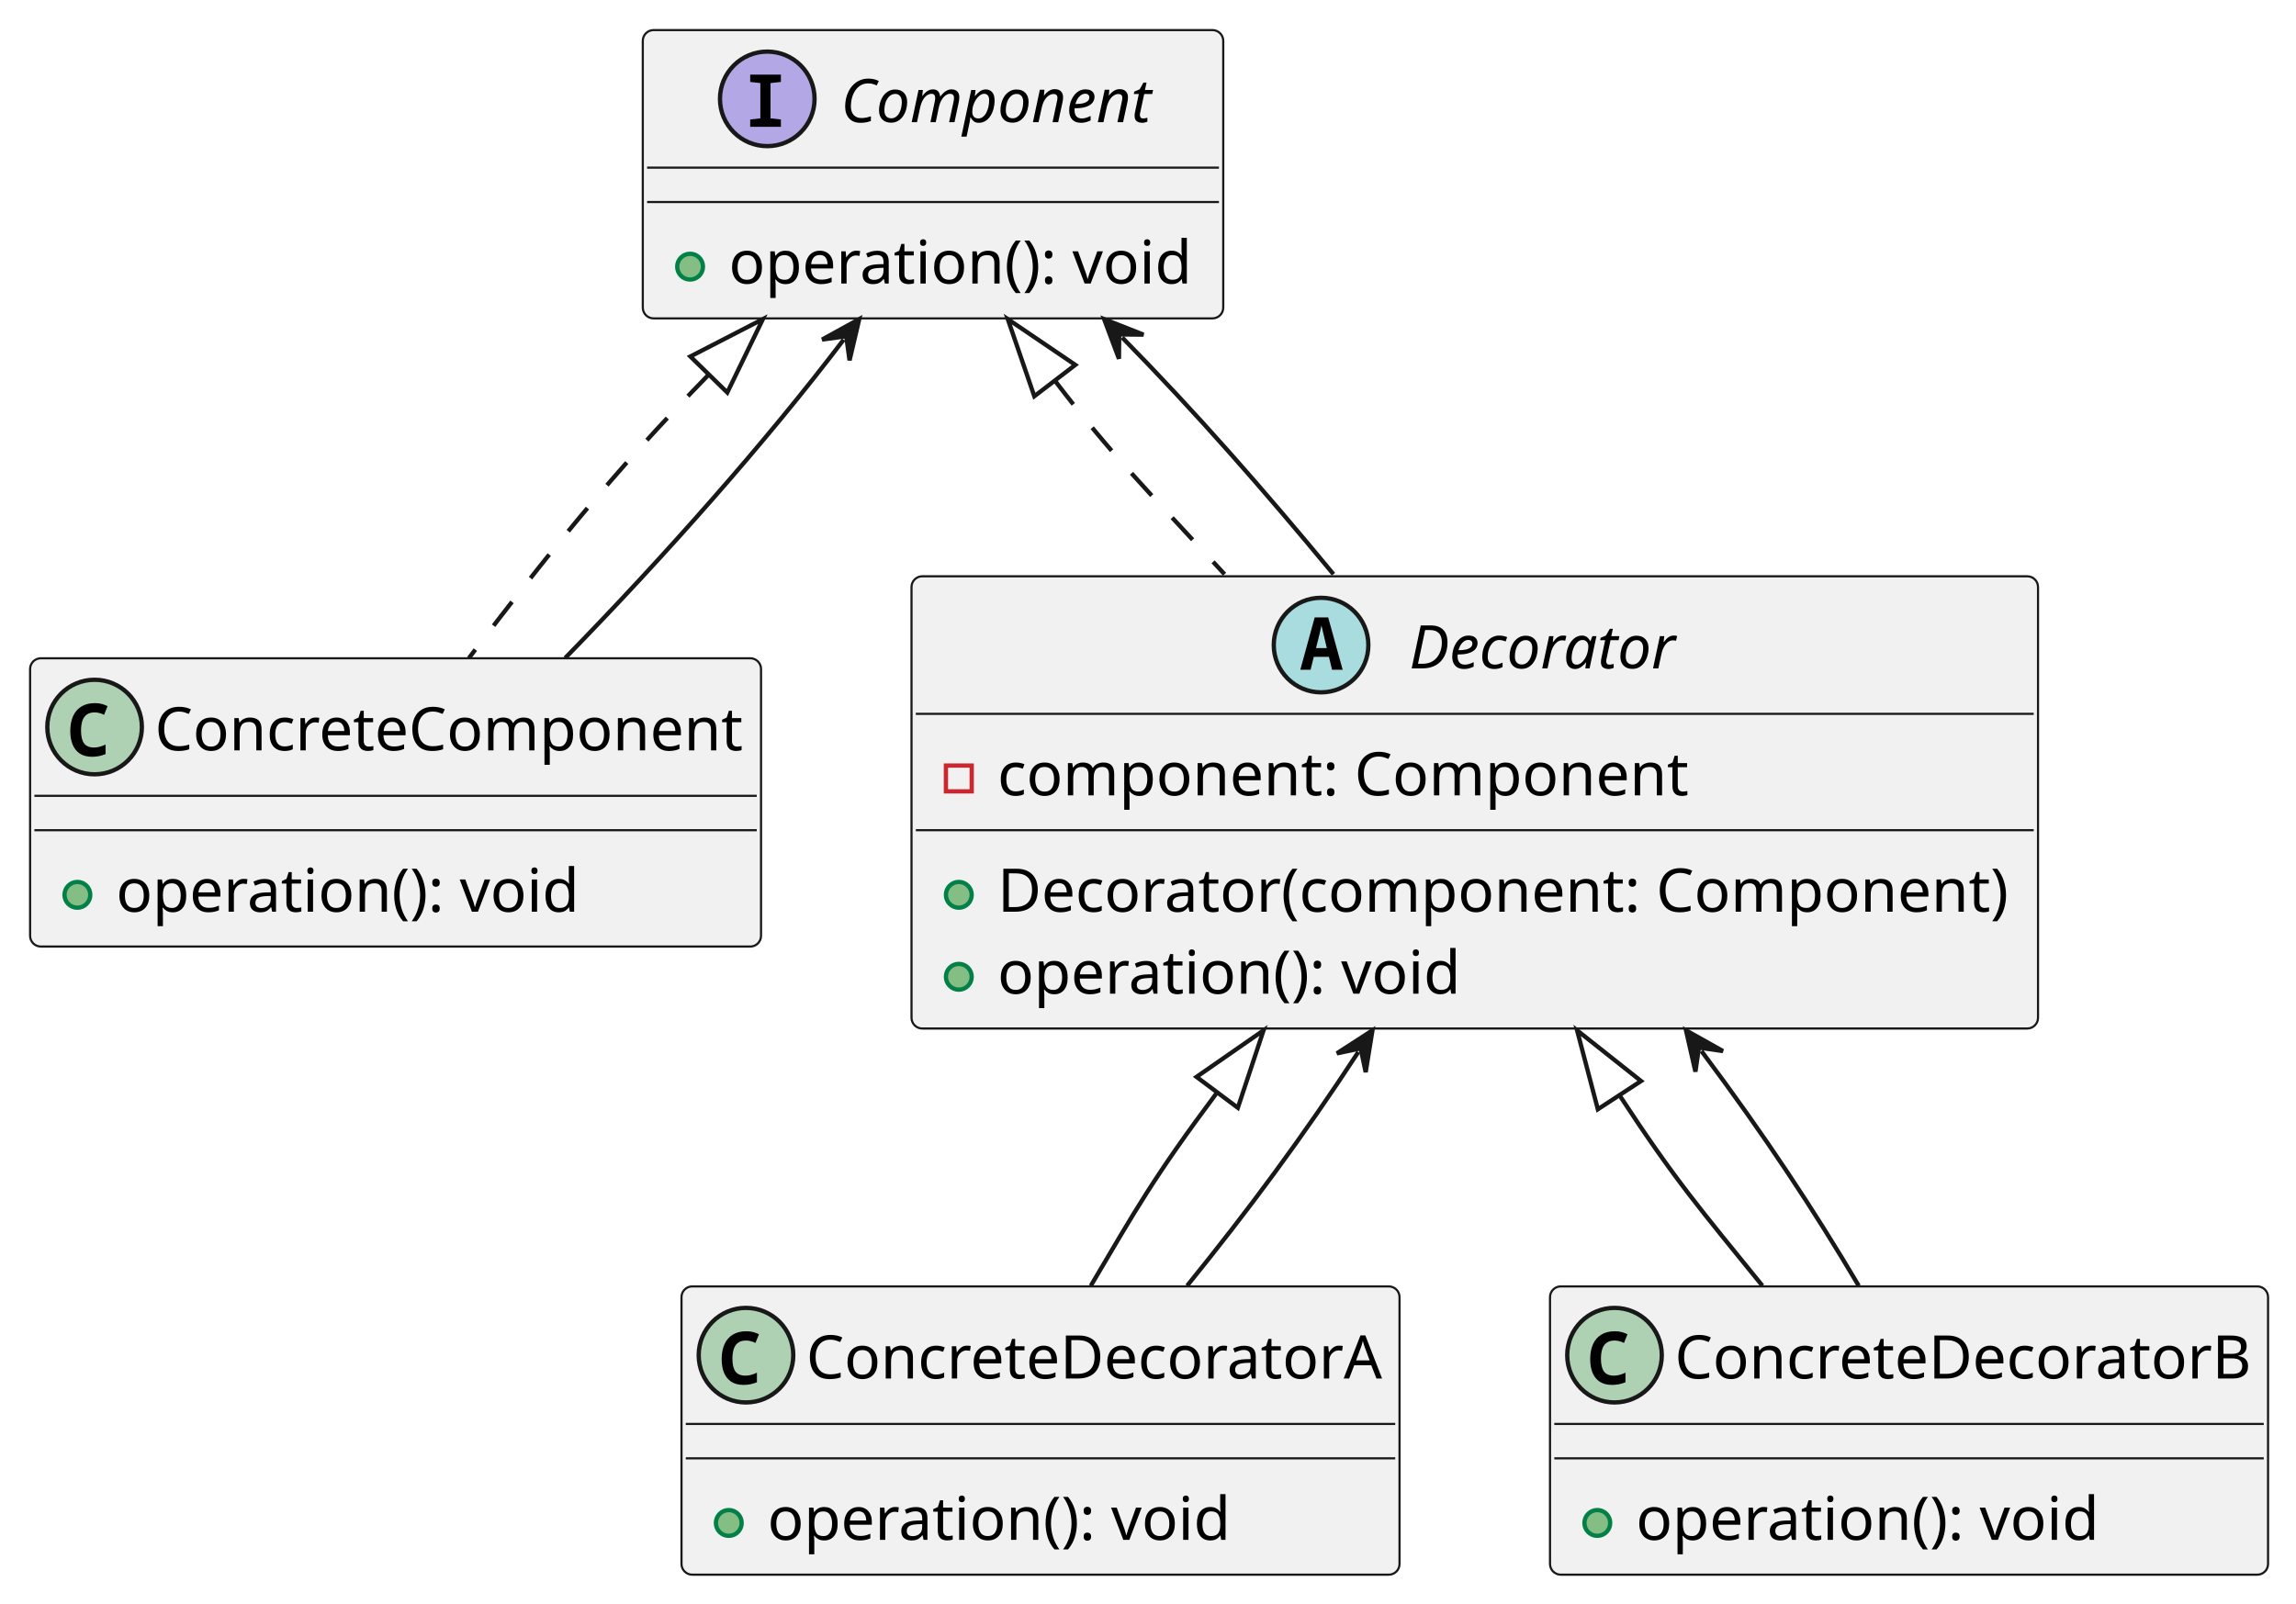
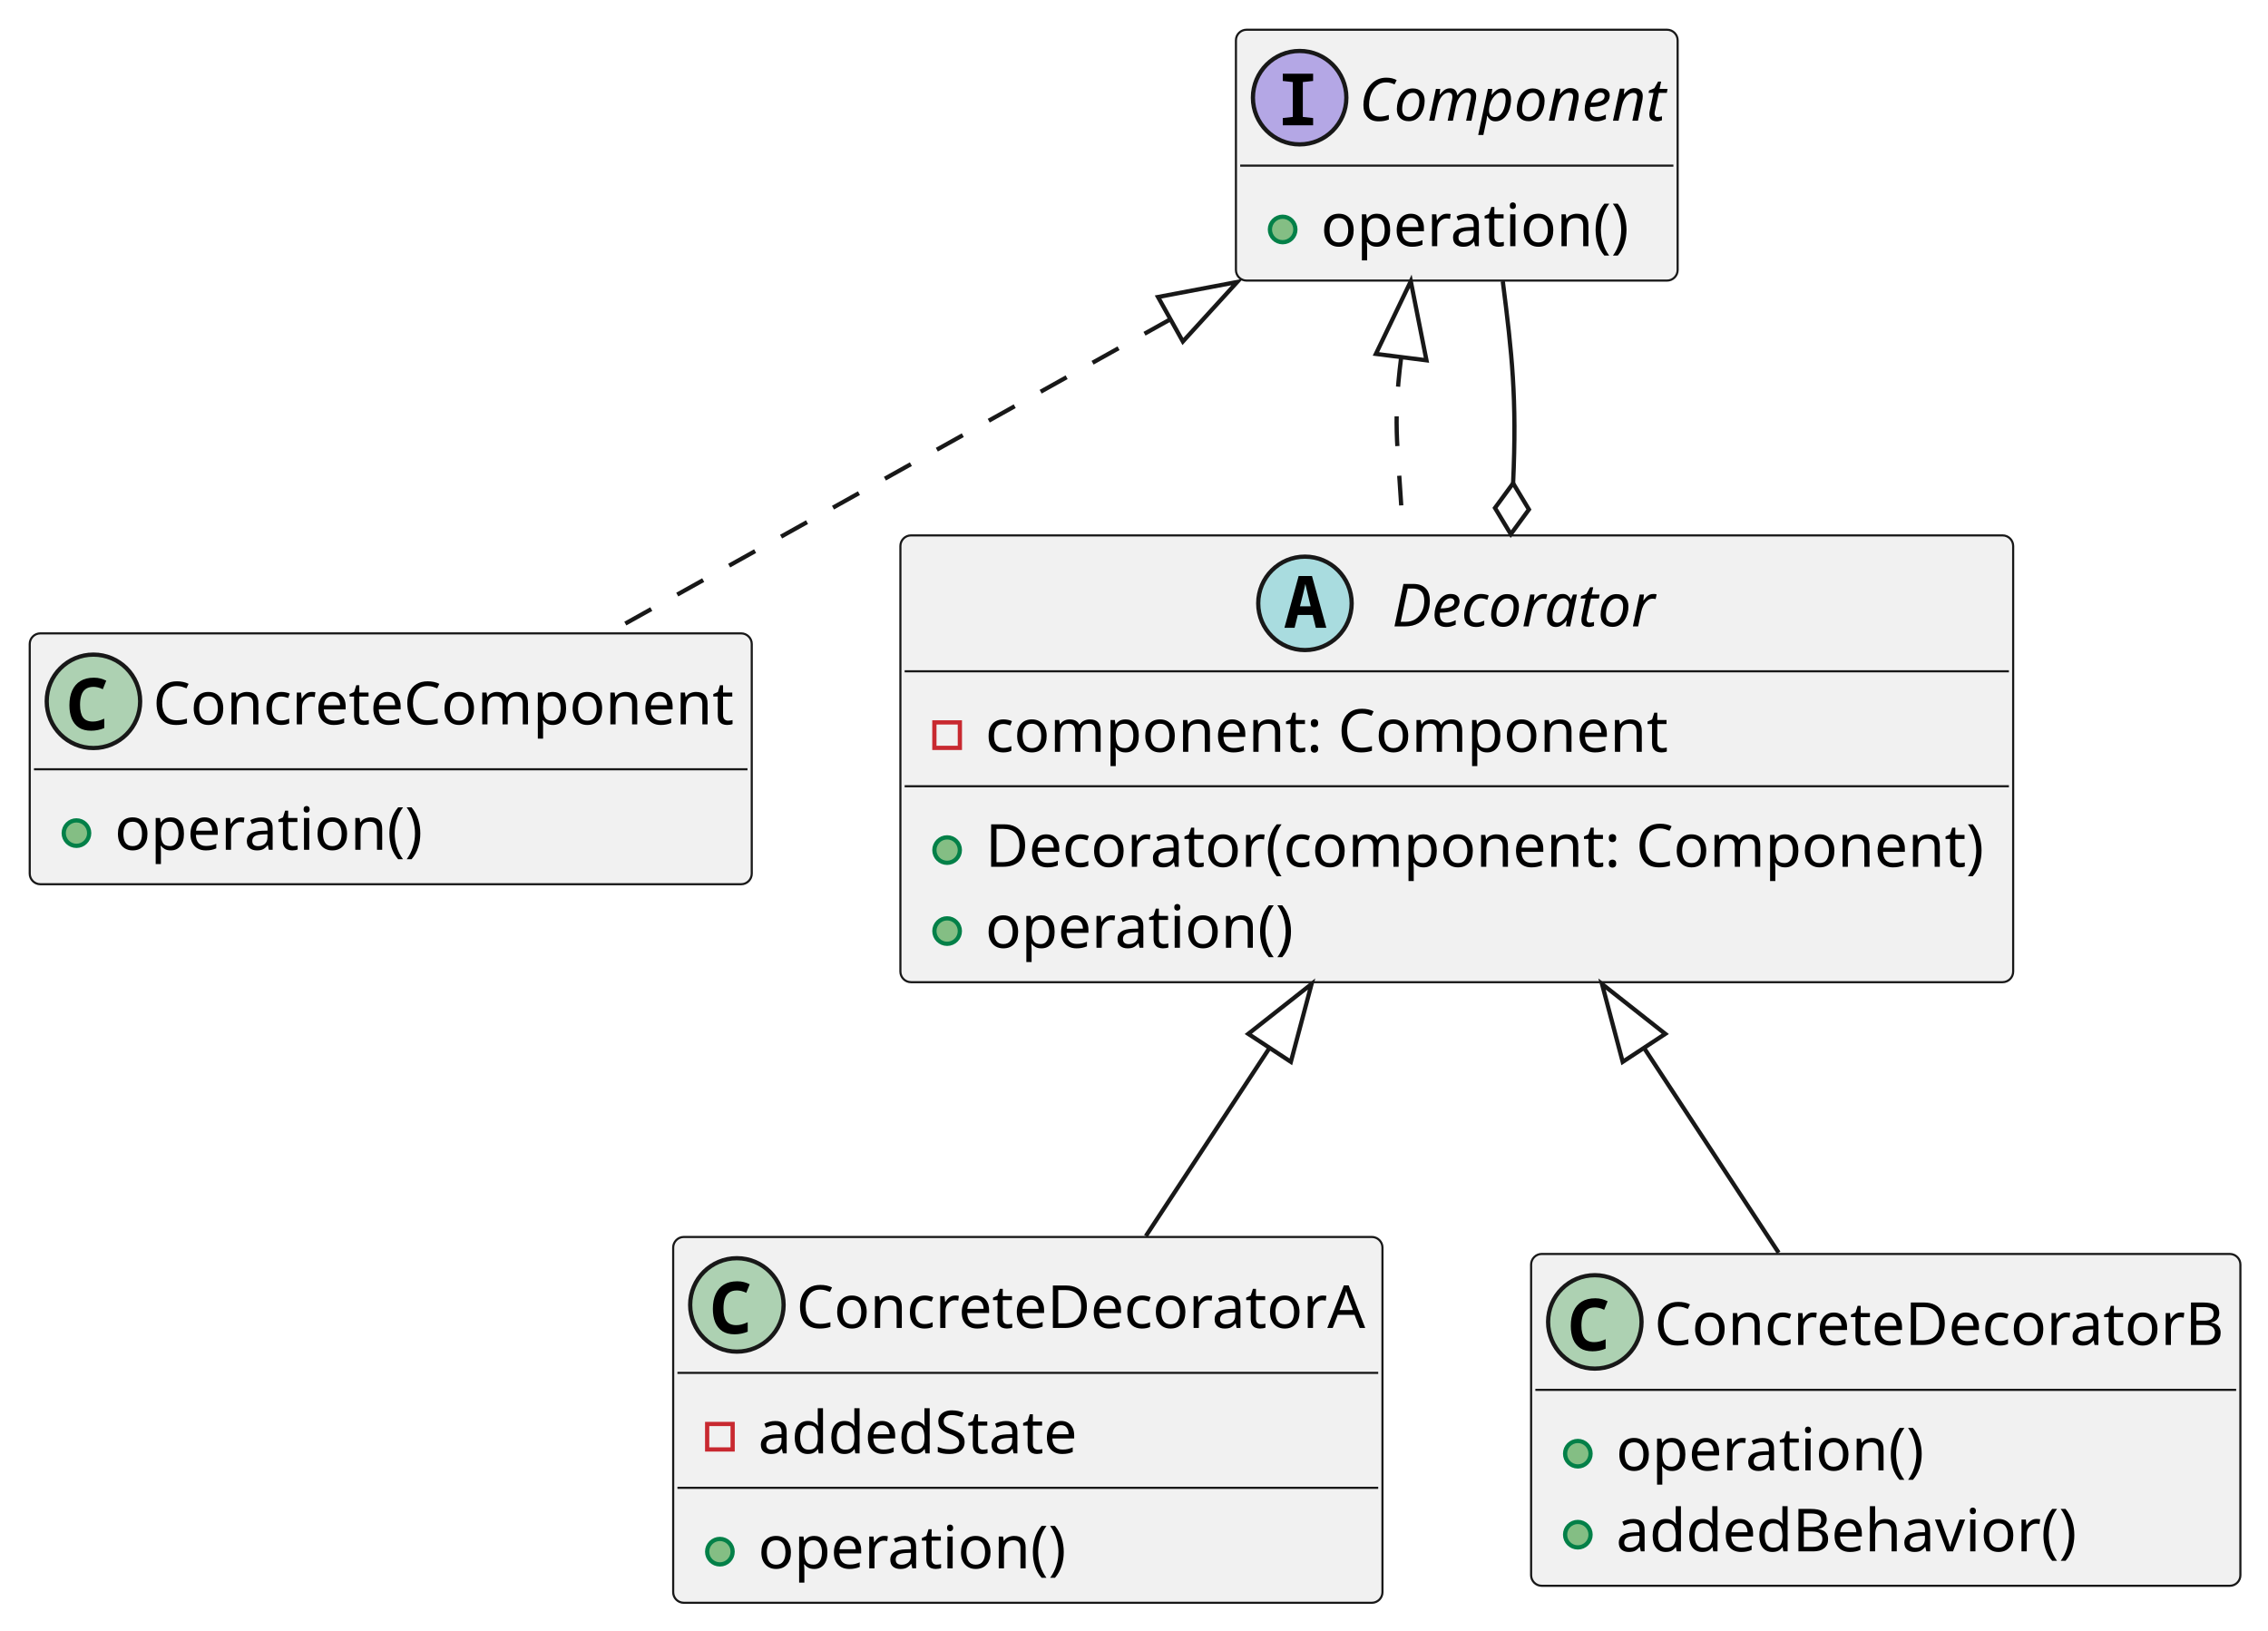
- <svg xmlns="http://www.w3.org/2000/svg" contentStyleType="text/css" height="373px" preserveAspectRatio="none" style="width:534px;height:373px;background:#FFFFFF;" version="1.1" viewBox="0 0 534 373" width="534px" zoomAndPan="magnify">
+ <svg xmlns="http://www.w3.org/2000/svg" contentStyleType="text/css" height="384px" preserveAspectRatio="none" style="width:534px;height:384px;background:#FFFFFF;" version="1.1" viewBox="0 0 534 384" width="534px" zoomAndPan="magnify">
  <defs />
  <g>
    <g id="elem_Component">
-       <rect codeLine="1" fill="#F1F1F1" height="67.068" id="Component" rx="2.5" ry="2.5" style="stroke:#181818;stroke-width:0.5;" width="135" x="149.5" y="7" />
-       <ellipse cx="178.45" cy="23" fill="#B4A7E5" rx="11" ry="11" style="stroke:#181818;stroke-width:1.0;" />
-       <path d="M174.481,29.5 L174.481,27.797 L176.841,27.531 L176.841,19.328 L174.481,19.062 L174.481,17.359 L181.622,17.359 L181.622,19.062 L179.2,19.328 L179.2,27.531 L181.622,27.797 L181.622,29.5 L174.481,29.5 Z " fill="#000000" />
-       <text fill="#000000" font-family="sans-serif" font-size="14" font-style="italic" lengthAdjust="spacing" textLength="72" x="195.55" y="28.432">Component</text>
-       <line style="stroke:#181818;stroke-width:0.5;" x1="150.5" x2="283.5" y1="39" y2="39" />
-       <line style="stroke:#181818;stroke-width:0.5;" x1="150.5" x2="283.5" y1="47" y2="47" />
-       <ellipse cx="160.5" cy="62.034" fill="#84BE84" rx="3" ry="3" style="stroke:#038048;stroke-width:1.0;" />
-       <text fill="#000000" font-family="sans-serif" font-size="14" lengthAdjust="spacing" textLength="109" x="169.5" y="65.966">operation(): void</text>
+       <rect codeLine="2" fill="#F1F1F1" height="59.068" id="Component" rx="2.5" ry="2.5" style="stroke:#181818;stroke-width:0.5;" width="104" x="291" y="7" />
+       <ellipse cx="306" cy="23" fill="#B4A7E5" rx="11" ry="11" style="stroke:#181818;stroke-width:1.0;" />
+       <path d="M302.031,29.5 L302.031,27.797 L304.391,27.531 L304.391,19.328 L302.031,19.062 L302.031,17.359 L309.172,17.359 L309.172,19.062 L306.75,19.328 L306.75,27.531 L309.172,27.797 L309.172,29.5 L302.031,29.5 Z " fill="#000000" />
+       <text fill="#000000" font-family="sans-serif" font-size="14" font-style="italic" lengthAdjust="spacing" textLength="72" x="320" y="28.432">Component</text>
+       <line style="stroke:#181818;stroke-width:0.5;" x1="292" x2="394" y1="39" y2="39" />
+       <ellipse cx="302" cy="54.034" fill="#84BE84" rx="3" ry="3" style="stroke:#038048;stroke-width:1.0;" />
+       <text fill="#000000" font-family="sans-serif" font-size="14" lengthAdjust="spacing" textLength="73" x="311" y="57.966">operation()</text>
    </g>
    <g id="elem_ConcreteComponent">
-       <rect codeLine="5" fill="#F1F1F1" height="67.068" id="ConcreteComponent" rx="2.5" ry="2.5" style="stroke:#181818;stroke-width:0.5;" width="170" x="7" y="153.14" />
-       <ellipse cx="22" cy="169.14" fill="#ADD1B2" rx="11" ry="11" style="stroke:#181818;stroke-width:1.0;" />
-       <path d="M21.469,176.062 Q19.719,176.062 18.578,175.327 Q17.453,174.577 16.891,173.234 Q16.344,171.874 16.344,170.077 Q16.344,168.046 17,166.593 Q17.656,165.14 18.938,164.359 Q20.219,163.577 22.094,163.577 Q22.984,163.577 23.656,163.765 Q24.328,163.937 25.016,164.281 L24.203,166.296 Q23.578,165.984 23.031,165.859 Q22.5,165.734 22.016,165.734 Q20.844,165.734 20.141,166.265 Q19.438,166.796 19.141,167.749 Q18.844,168.702 18.844,169.968 Q18.844,171.984 19.562,172.952 Q20.281,173.906 21.875,173.906 Q22.469,173.906 23.094,173.749 Q23.719,173.593 24.547,173.218 L24.547,175.437 Q23.812,175.749 23.016,175.906 Q22.234,176.062 21.469,176.062 Z " fill="#000000" />
-       <text fill="#000000" font-family="sans-serif" font-size="14" lengthAdjust="spacing" textLength="138" x="36" y="174.572">ConcreteComponent</text>
-       <line style="stroke:#181818;stroke-width:0.5;" x1="8" x2="176" y1="185.14" y2="185.14" />
-       <line style="stroke:#181818;stroke-width:0.5;" x1="8" x2="176" y1="193.14" y2="193.14" />
-       <ellipse cx="18" cy="208.174" fill="#84BE84" rx="3" ry="3" style="stroke:#038048;stroke-width:1.0;" />
-       <text fill="#000000" font-family="sans-serif" font-size="14" lengthAdjust="spacing" textLength="109" x="27" y="212.106">operation(): void</text>
+       <rect codeLine="6" fill="#F1F1F1" height="59.068" id="ConcreteComponent" rx="2.5" ry="2.5" style="stroke:#181818;stroke-width:0.5;" width="170" x="7" y="149.14" />
+       <ellipse cx="22" cy="165.14" fill="#ADD1B2" rx="11" ry="11" style="stroke:#181818;stroke-width:1.0;" />
+       <path d="M21.469,172.062 Q19.719,172.062 18.578,171.327 Q17.453,170.577 16.891,169.234 Q16.344,167.874 16.344,166.077 Q16.344,164.046 17,162.593 Q17.656,161.14 18.938,160.359 Q20.219,159.577 22.094,159.577 Q22.984,159.577 23.656,159.765 Q24.328,159.937 25.016,160.281 L24.203,162.296 Q23.578,161.984 23.031,161.859 Q22.5,161.734 22.016,161.734 Q20.844,161.734 20.141,162.265 Q19.438,162.796 19.141,163.749 Q18.844,164.702 18.844,165.968 Q18.844,167.984 19.562,168.952 Q20.281,169.906 21.875,169.906 Q22.469,169.906 23.094,169.749 Q23.719,169.593 24.547,169.218 L24.547,171.437 Q23.812,171.749 23.016,171.906 Q22.234,172.062 21.469,172.062 Z " fill="#000000" />
+       <text fill="#000000" font-family="sans-serif" font-size="14" lengthAdjust="spacing" textLength="138" x="36" y="170.572">ConcreteComponent</text>
+       <line style="stroke:#181818;stroke-width:0.5;" x1="8" x2="176" y1="181.14" y2="181.14" />
+       <ellipse cx="18" cy="196.174" fill="#84BE84" rx="3" ry="3" style="stroke:#038048;stroke-width:1.0;" />
+       <text fill="#000000" font-family="sans-serif" font-size="14" lengthAdjust="spacing" textLength="73" x="27" y="200.106">operation()</text>
    </g>
    <g id="elem_Decorator">
-       <rect codeLine="9" fill="#F1F1F1" height="105.204" id="Decorator" rx="2.5" ry="2.5" style="stroke:#181818;stroke-width:0.5;" width="262" x="212" y="134.07" />
-       <ellipse cx="307.25" cy="150.07" fill="#A9DCDF" rx="11" ry="11" style="stroke:#181818;stroke-width:1.0;" />
-       <path d="M302.422,155.82 L305.766,143.632 L308.906,143.632 L312.281,155.82 L309.812,155.82 L309.078,152.804 L305.562,152.804 L304.812,155.82 L302.422,155.82 Z M306.828,147.773 L306.078,150.773 L308.594,150.773 L307.875,147.773 Q307.734,147.195 307.609,146.648 Q307.484,146.086 307.344,145.507 Q307.234,146.086 307.094,146.648 Q306.953,147.195 306.828,147.773 Z " fill="#000000" />
-       <text fill="#000000" font-family="sans-serif" font-size="14" font-style="italic" lengthAdjust="spacing" textLength="63" x="327.75" y="155.502">Decorator</text>
-       <line style="stroke:#181818;stroke-width:0.5;" x1="213" x2="473" y1="166.07" y2="166.07" />
-       <rect fill="none" height="6" style="stroke:#C82930;stroke-width:1.0;" width="6" x="220" y="178.104" />
-       <text fill="#000000" font-family="sans-serif" font-size="14" lengthAdjust="spacing" textLength="162" x="232" y="185.036">component: Component</text>
-       <line style="stroke:#181818;stroke-width:0.5;" x1="213" x2="473" y1="193.138" y2="193.138" />
-       <ellipse cx="223" cy="208.172" fill="#84BE84" rx="3" ry="3" style="stroke:#038048;stroke-width:1.0;" />
-       <text fill="#000000" font-family="sans-serif" font-size="14" lengthAdjust="spacing" textLength="236" x="232" y="212.104">Decorator(component: Component)</text>
-       <ellipse cx="223" cy="227.24" fill="#84BE84" rx="3" ry="3" style="stroke:#038048;stroke-width:1.0;" />
-       <text fill="#000000" font-family="sans-serif" font-size="14" lengthAdjust="spacing" textLength="109" x="232" y="231.172">operation(): void</text>
+       <rect codeLine="10" fill="#F1F1F1" height="105.204" id="Decorator" rx="2.5" ry="2.5" style="stroke:#181818;stroke-width:0.5;" width="262" x="212" y="126.07" />
+       <ellipse cx="307.25" cy="142.07" fill="#A9DCDF" rx="11" ry="11" style="stroke:#181818;stroke-width:1.0;" />
+       <path d="M302.422,147.82 L305.766,135.632 L308.906,135.632 L312.281,147.82 L309.812,147.82 L309.078,144.804 L305.562,144.804 L304.812,147.82 L302.422,147.82 Z M306.828,139.773 L306.078,142.773 L308.594,142.773 L307.875,139.773 Q307.734,139.195 307.609,138.648 Q307.484,138.086 307.344,137.507 Q307.234,138.086 307.094,138.648 Q306.953,139.195 306.828,139.773 Z " fill="#000000" />
+       <text fill="#000000" font-family="sans-serif" font-size="14" font-style="italic" lengthAdjust="spacing" textLength="63" x="327.75" y="147.502">Decorator</text>
+       <line style="stroke:#181818;stroke-width:0.5;" x1="213" x2="473" y1="158.07" y2="158.07" />
+       <rect fill="none" height="6" style="stroke:#C82930;stroke-width:1.0;" width="6" x="220" y="170.104" />
+       <text fill="#000000" font-family="sans-serif" font-size="14" lengthAdjust="spacing" textLength="162" x="232" y="177.036">component: Component</text>
+       <line style="stroke:#181818;stroke-width:0.5;" x1="213" x2="473" y1="185.138" y2="185.138" />
+       <ellipse cx="223" cy="200.172" fill="#84BE84" rx="3" ry="3" style="stroke:#038048;stroke-width:1.0;" />
+       <text fill="#000000" font-family="sans-serif" font-size="14" lengthAdjust="spacing" textLength="236" x="232" y="204.104">Decorator(component: Component)</text>
+       <ellipse cx="223" cy="219.24" fill="#84BE84" rx="3" ry="3" style="stroke:#038048;stroke-width:1.0;" />
+       <text fill="#000000" font-family="sans-serif" font-size="14" lengthAdjust="spacing" textLength="73" x="232" y="223.172">operation()</text>
    </g>
    <g id="elem_ConcreteDecoratorA">
-       <rect codeLine="15" fill="#F1F1F1" height="67.068" id="ConcreteDecoratorA" rx="2.5" ry="2.5" style="stroke:#181818;stroke-width:0.5;" width="167" x="158.5" y="299.27" />
-       <ellipse cx="173.5" cy="315.27" fill="#ADD1B2" rx="11" ry="11" style="stroke:#181818;stroke-width:1.0;" />
-       <path d="M172.969,322.192 Q171.219,322.192 170.078,321.457 Q168.953,320.707 168.391,319.364 Q167.844,318.004 167.844,316.207 Q167.844,314.176 168.5,312.723 Q169.156,311.27 170.438,310.489 Q171.719,309.707 173.594,309.707 Q174.484,309.707 175.156,309.895 Q175.828,310.067 176.516,310.411 L175.703,312.426 Q175.078,312.114 174.531,311.989 Q174,311.864 173.516,311.864 Q172.344,311.864 171.641,312.395 Q170.938,312.926 170.641,313.879 Q170.344,314.832 170.344,316.098 Q170.344,318.114 171.062,319.082 Q171.781,320.036 173.375,320.036 Q173.969,320.036 174.594,319.879 Q175.219,319.723 176.047,319.348 L176.047,321.567 Q175.312,321.879 174.516,322.036 Q173.734,322.192 172.969,322.192 Z " fill="#000000" />
-       <text fill="#000000" font-family="sans-serif" font-size="14" lengthAdjust="spacing" textLength="135" x="187.5" y="320.702">ConcreteDecoratorA</text>
-       <line style="stroke:#181818;stroke-width:0.5;" x1="159.5" x2="324.5" y1="331.27" y2="331.27" />
-       <line style="stroke:#181818;stroke-width:0.5;" x1="159.5" x2="324.5" y1="339.27" y2="339.27" />
-       <ellipse cx="169.5" cy="354.304" fill="#84BE84" rx="3" ry="3" style="stroke:#038048;stroke-width:1.0;" />
-       <text fill="#000000" font-family="sans-serif" font-size="14" lengthAdjust="spacing" textLength="109" x="178.5" y="358.236">operation(): void</text>
+       <rect codeLine="16" fill="#F1F1F1" height="86.136" id="ConcreteDecoratorA" rx="2.5" ry="2.5" style="stroke:#181818;stroke-width:0.5;" width="167" x="158.5" y="291.27" />
+       <ellipse cx="173.5" cy="307.27" fill="#ADD1B2" rx="11" ry="11" style="stroke:#181818;stroke-width:1.0;" />
+       <path d="M172.969,314.192 Q171.219,314.192 170.078,313.457 Q168.953,312.707 168.391,311.364 Q167.844,310.004 167.844,308.207 Q167.844,306.176 168.5,304.723 Q169.156,303.27 170.438,302.489 Q171.719,301.707 173.594,301.707 Q174.484,301.707 175.156,301.895 Q175.828,302.067 176.516,302.411 L175.703,304.426 Q175.078,304.114 174.531,303.989 Q174,303.864 173.516,303.864 Q172.344,303.864 171.641,304.395 Q170.938,304.926 170.641,305.879 Q170.344,306.832 170.344,308.098 Q170.344,310.114 171.062,311.082 Q171.781,312.036 173.375,312.036 Q173.969,312.036 174.594,311.879 Q175.219,311.723 176.047,311.348 L176.047,313.567 Q175.312,313.879 174.516,314.036 Q173.734,314.192 172.969,314.192 Z " fill="#000000" />
+       <text fill="#000000" font-family="sans-serif" font-size="14" lengthAdjust="spacing" textLength="135" x="187.5" y="312.702">ConcreteDecoratorA</text>
+       <line style="stroke:#181818;stroke-width:0.5;" x1="159.5" x2="324.5" y1="323.27" y2="323.27" />
+       <rect fill="none" height="6" style="stroke:#C82930;stroke-width:1.0;" width="6" x="166.5" y="335.304" />
+       <text fill="#000000" font-family="sans-serif" font-size="14" lengthAdjust="spacing" textLength="77" x="178.5" y="342.236">addedState</text>
+       <line style="stroke:#181818;stroke-width:0.5;" x1="159.5" x2="324.5" y1="350.338" y2="350.338" />
+       <ellipse cx="169.5" cy="365.372" fill="#84BE84" rx="3" ry="3" style="stroke:#038048;stroke-width:1.0;" />
+       <text fill="#000000" font-family="sans-serif" font-size="14" lengthAdjust="spacing" textLength="73" x="178.5" y="369.304">operation()</text>
    </g>
    <g id="elem_ConcreteDecoratorB">
-       <rect codeLine="19" fill="#F1F1F1" height="67.068" id="ConcreteDecoratorB" rx="2.5" ry="2.5" style="stroke:#181818;stroke-width:0.5;" width="167" x="360.5" y="299.27" />
-       <ellipse cx="375.5" cy="315.27" fill="#ADD1B2" rx="11" ry="11" style="stroke:#181818;stroke-width:1.0;" />
-       <path d="M374.969,322.192 Q373.219,322.192 372.078,321.457 Q370.953,320.707 370.391,319.364 Q369.844,318.004 369.844,316.207 Q369.844,314.176 370.5,312.723 Q371.156,311.27 372.438,310.489 Q373.719,309.707 375.594,309.707 Q376.484,309.707 377.156,309.895 Q377.828,310.067 378.516,310.411 L377.703,312.426 Q377.078,312.114 376.531,311.989 Q376,311.864 375.516,311.864 Q374.344,311.864 373.641,312.395 Q372.938,312.926 372.641,313.879 Q372.344,314.832 372.344,316.098 Q372.344,318.114 373.062,319.082 Q373.781,320.036 375.375,320.036 Q375.969,320.036 376.594,319.879 Q377.219,319.723 378.047,319.348 L378.047,321.567 Q377.312,321.879 376.516,322.036 Q375.734,322.192 374.969,322.192 Z " fill="#000000" />
-       <text fill="#000000" font-family="sans-serif" font-size="14" lengthAdjust="spacing" textLength="135" x="389.5" y="320.702">ConcreteDecoratorB</text>
-       <line style="stroke:#181818;stroke-width:0.5;" x1="361.5" x2="526.5" y1="331.27" y2="331.27" />
-       <line style="stroke:#181818;stroke-width:0.5;" x1="361.5" x2="526.5" y1="339.27" y2="339.27" />
-       <ellipse cx="371.5" cy="354.304" fill="#84BE84" rx="3" ry="3" style="stroke:#038048;stroke-width:1.0;" />
-       <text fill="#000000" font-family="sans-serif" font-size="14" lengthAdjust="spacing" textLength="109" x="380.5" y="358.236">operation(): void</text>
+       <rect codeLine="21" fill="#F1F1F1" height="78.136" id="ConcreteDecoratorB" rx="2.5" ry="2.5" style="stroke:#181818;stroke-width:0.5;" width="167" x="360.5" y="295.27" />
+       <ellipse cx="375.5" cy="311.27" fill="#ADD1B2" rx="11" ry="11" style="stroke:#181818;stroke-width:1.0;" />
+       <path d="M374.969,318.192 Q373.219,318.192 372.078,317.457 Q370.953,316.707 370.391,315.364 Q369.844,314.004 369.844,312.207 Q369.844,310.176 370.5,308.723 Q371.156,307.27 372.438,306.489 Q373.719,305.707 375.594,305.707 Q376.484,305.707 377.156,305.895 Q377.828,306.067 378.516,306.411 L377.703,308.426 Q377.078,308.114 376.531,307.989 Q376,307.864 375.516,307.864 Q374.344,307.864 373.641,308.395 Q372.938,308.926 372.641,309.879 Q372.344,310.832 372.344,312.098 Q372.344,314.114 373.062,315.082 Q373.781,316.036 375.375,316.036 Q375.969,316.036 376.594,315.879 Q377.219,315.723 378.047,315.348 L378.047,317.567 Q377.312,317.879 376.516,318.036 Q375.734,318.192 374.969,318.192 Z " fill="#000000" />
+       <text fill="#000000" font-family="sans-serif" font-size="14" lengthAdjust="spacing" textLength="135" x="389.5" y="316.702">ConcreteDecoratorB</text>
+       <line style="stroke:#181818;stroke-width:0.5;" x1="361.5" x2="526.5" y1="327.27" y2="327.27" />
+       <ellipse cx="371.5" cy="342.304" fill="#84BE84" rx="3" ry="3" style="stroke:#038048;stroke-width:1.0;" />
+       <text fill="#000000" font-family="sans-serif" font-size="14" lengthAdjust="spacing" textLength="73" x="380.5" y="346.236">operation()</text>
+       <ellipse cx="371.5" cy="361.372" fill="#84BE84" rx="3" ry="3" style="stroke:#038048;stroke-width:1.0;" />
+       <text fill="#000000" font-family="sans-serif" font-size="14" lengthAdjust="spacing" textLength="110" x="380.5" y="365.304">addedBehavior()</text>
    </g>
    <g id="link_Component_ConcreteComponent">
-       <path d="M164.859,87.123 C141.839,110.713 126.92,129.53 109.06,153.09 " fill="none" id="Component-backto-ConcreteComponent" style="stroke:#181818;stroke-width:1.0;stroke-dasharray:7.0,7.0;" />
-       <polygon fill="none" points="177.43,74.24,160.565,82.932,169.153,91.313,177.43,74.24" style="stroke:#181818;stroke-width:1.0;" />
-     </g>
-     <g id="link_ConcreteComponent_Component">
-       <path codeLine="23" d="M131.44,153.09 C154.45,129.53 178.324,102.611 196.214,79.021 " fill="none" id="ConcreteComponent-to-Component" style="stroke:#181818;stroke-width:1.0;" />
-       <polygon fill="#181818" points="199.84,74.24,191.214,78.994,196.819,78.224,197.589,83.828,199.84,74.24" style="stroke:#181818;stroke-width:1.0;" />
+       <path d="M275.584,75.175 C232.384,99.295 186.81,124.74 143.64,148.84 " fill="none" id="Component-backto-ConcreteComponent" style="stroke:#181818;stroke-width:1.0;stroke-dasharray:7.0,7.0;" />
+       <polygon fill="none" points="291.3,66.4,272.659,69.936,278.509,80.414,291.3,66.4" style="stroke:#181818;stroke-width:1.0;" />
    </g>
    <g id="link_Component_Decorator">
-       <path d="M245.327,88.537 C258.736,106.067 266.55,113.77 284.81,133.59 " fill="none" id="Component-backto-Decorator" style="stroke:#181818;stroke-width:1.0;stroke-dasharray:7.0,7.0;" />
-       <polygon fill="none" points="234.39,74.24,240.561,92.182,250.092,84.891,234.39,74.24" style="stroke:#181818;stroke-width:1.0;" />
+       <path d="M329.909,84.088 C327.739,101.228 329.37,105.65 330.28,125.78 " fill="none" id="Component-backto-Decorator" style="stroke:#181818;stroke-width:1.0;stroke-dasharray:7.0,7.0;" />
+       <polygon fill="none" points="332.17,66.23,323.957,83.334,335.862,84.841,332.17,66.23" style="stroke:#181818;stroke-width:1.0;" />
    </g>
    <g id="link_Decorator_Component">
-       <path codeLine="24" d="M310.14,133.59 C293.75,113.77 278.226,96.049 260.996,78.519 " fill="none" id="Decorator-to-Component" style="stroke:#181818;stroke-width:1.0;" />
-       <polygon fill="#181818" points="256.79,74.24,260.246,83.463,260.295,77.806,265.952,77.855,256.79,74.24" style="stroke:#181818;stroke-width:1.0;" />
+       <path codeLine="26" d="M356.262,113.792 C357.172,93.662 356,83.37 353.83,66.23 " fill="none" id="Decorator-backto-Component" style="stroke:#181818;stroke-width:1.0;" />
+       <polygon fill="none" points="355.72,125.78,359.987,119.967,356.262,113.792,351.995,119.606,355.72,125.78" style="stroke:#181818;stroke-width:1.0;" />
    </g>
    <g id="link_Decorator_ConcreteDecoratorA">
-       <path d="M283.09,254.125 C268.26,273.955 264.08,281.58 253.7,299.12 " fill="none" id="Decorator-backto-ConcreteDecoratorA" style="stroke:#181818;stroke-width:1.0;" />
-       <polygon fill="none" points="293.87,239.71,278.285,250.531,287.895,257.718,293.87,239.71" style="stroke:#181818;stroke-width:1.0;" />
-     </g>
-     <g id="link_ConcreteDecoratorA_Decorator">
-       <path codeLine="25" d="M276.1,299.12 C290.31,281.58 302.957,264.562 315.918,244.732 " fill="none" id="ConcreteDecoratorA-to-Decorator" style="stroke:#181818;stroke-width:1.0;" />
-       <polygon fill="#181818" points="319.2,239.71,310.928,245.055,316.465,243.895,317.625,249.432,319.2,239.71" style="stroke:#181818;stroke-width:1.0;" />
+       <path d="M298.921,246.74 C286.211,266.07 281.85,272.7 269.79,291.06 " fill="none" id="Decorator-backto-ConcreteDecoratorA" style="stroke:#181818;stroke-width:1.0;" />
+       <polygon fill="none" points="308.81,231.7,293.907,243.444,303.934,250.036,308.81,231.7" style="stroke:#181818;stroke-width:1.0;" />
    </g>
    <g id="link_Decorator_ConcreteDecoratorB">
-       <path d="M376.647,254.778 C389.607,274.608 395.69,281.58 409.9,299.12 " fill="none" id="Decorator-backto-ConcreteDecoratorB" style="stroke:#181818;stroke-width:1.0;" />
-       <polygon fill="none" points="366.8,239.71,371.625,258.06,381.67,251.495,366.8,239.71" style="stroke:#181818;stroke-width:1.0;" />
-     </g>
-     <g id="link_ConcreteDecoratorB_Decorator">
-       <path codeLine="26" d="M432.3,299.12 C421.92,281.58 410.553,264.345 395.723,244.515 " fill="none" id="ConcreteDecoratorB-to-Decorator" style="stroke:#181818;stroke-width:1.0;" />
-       <polygon fill="#181818" points="392.13,239.71,394.317,249.313,395.125,243.714,400.723,244.522,392.13,239.71" style="stroke:#181818;stroke-width:1.0;" />
+       <path d="M387.077,246.741 C400.697,267.461 406.21,275.84 418.78,294.97 " fill="none" id="Decorator-backto-ConcreteDecoratorB" style="stroke:#181818;stroke-width:1.0;" />
+       <polygon fill="none" points="377.19,231.7,382.063,250.037,392.091,243.446,377.19,231.7" style="stroke:#181818;stroke-width:1.0;" />
    </g>
  </g>
</svg>
